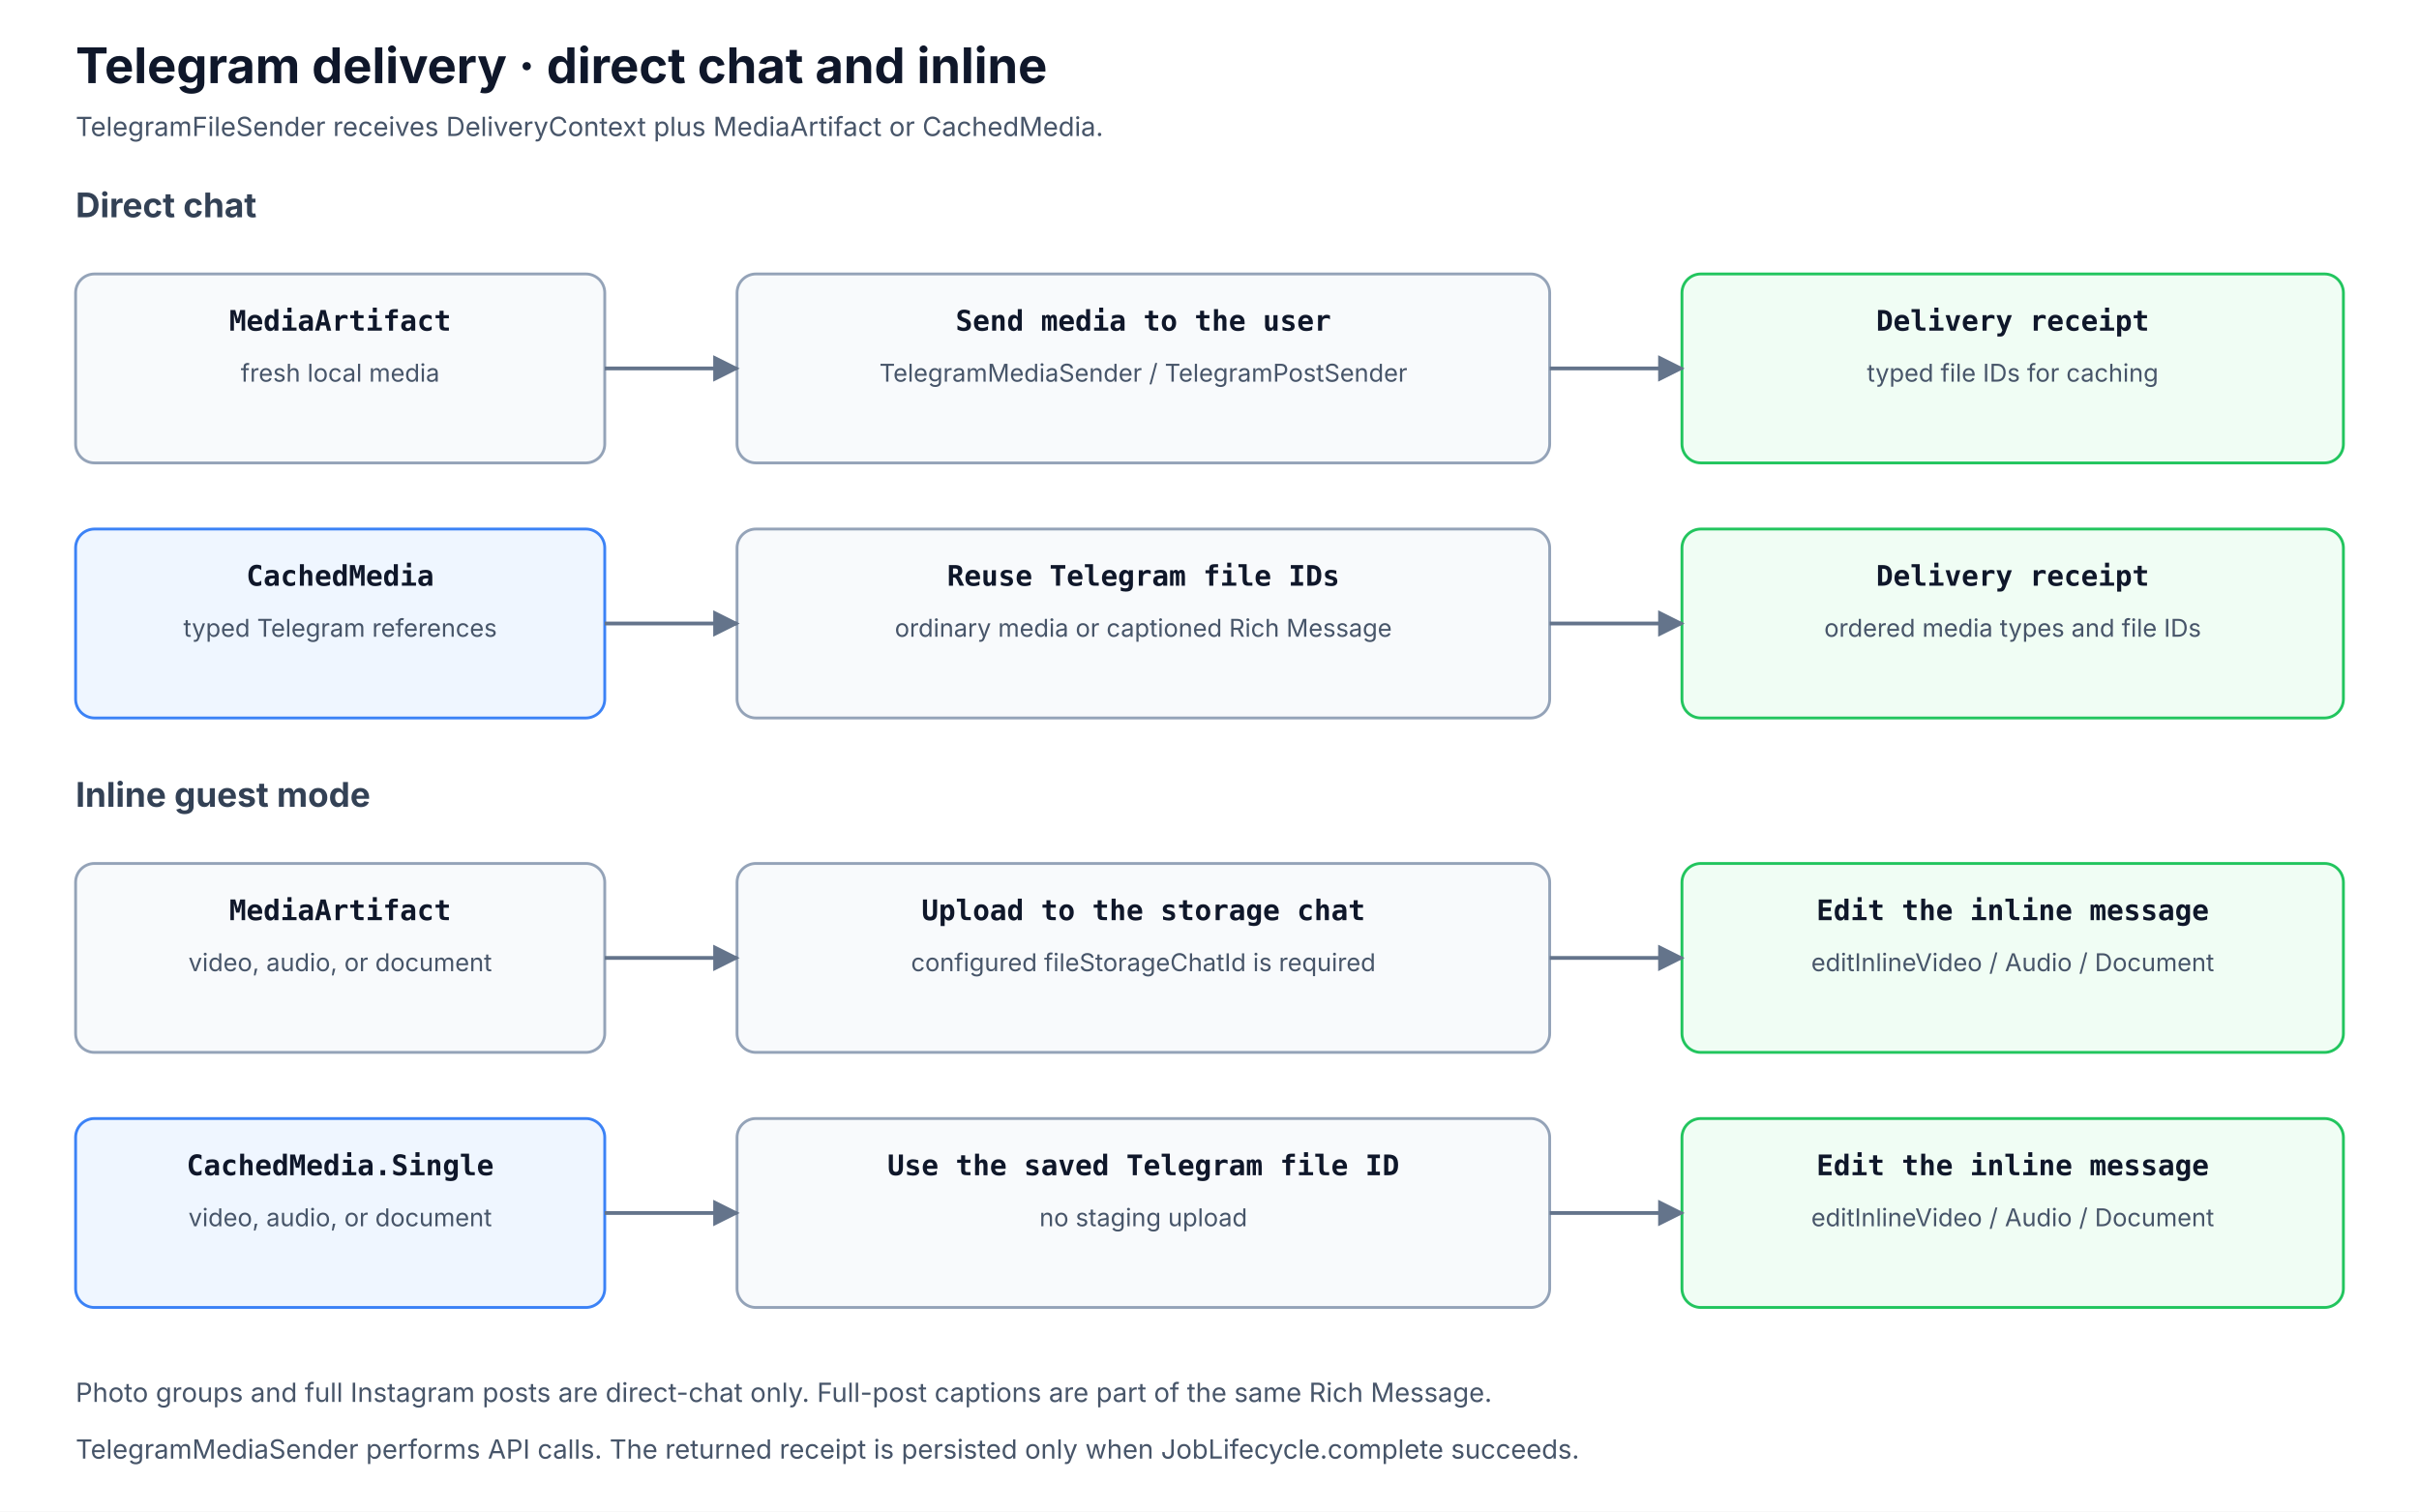
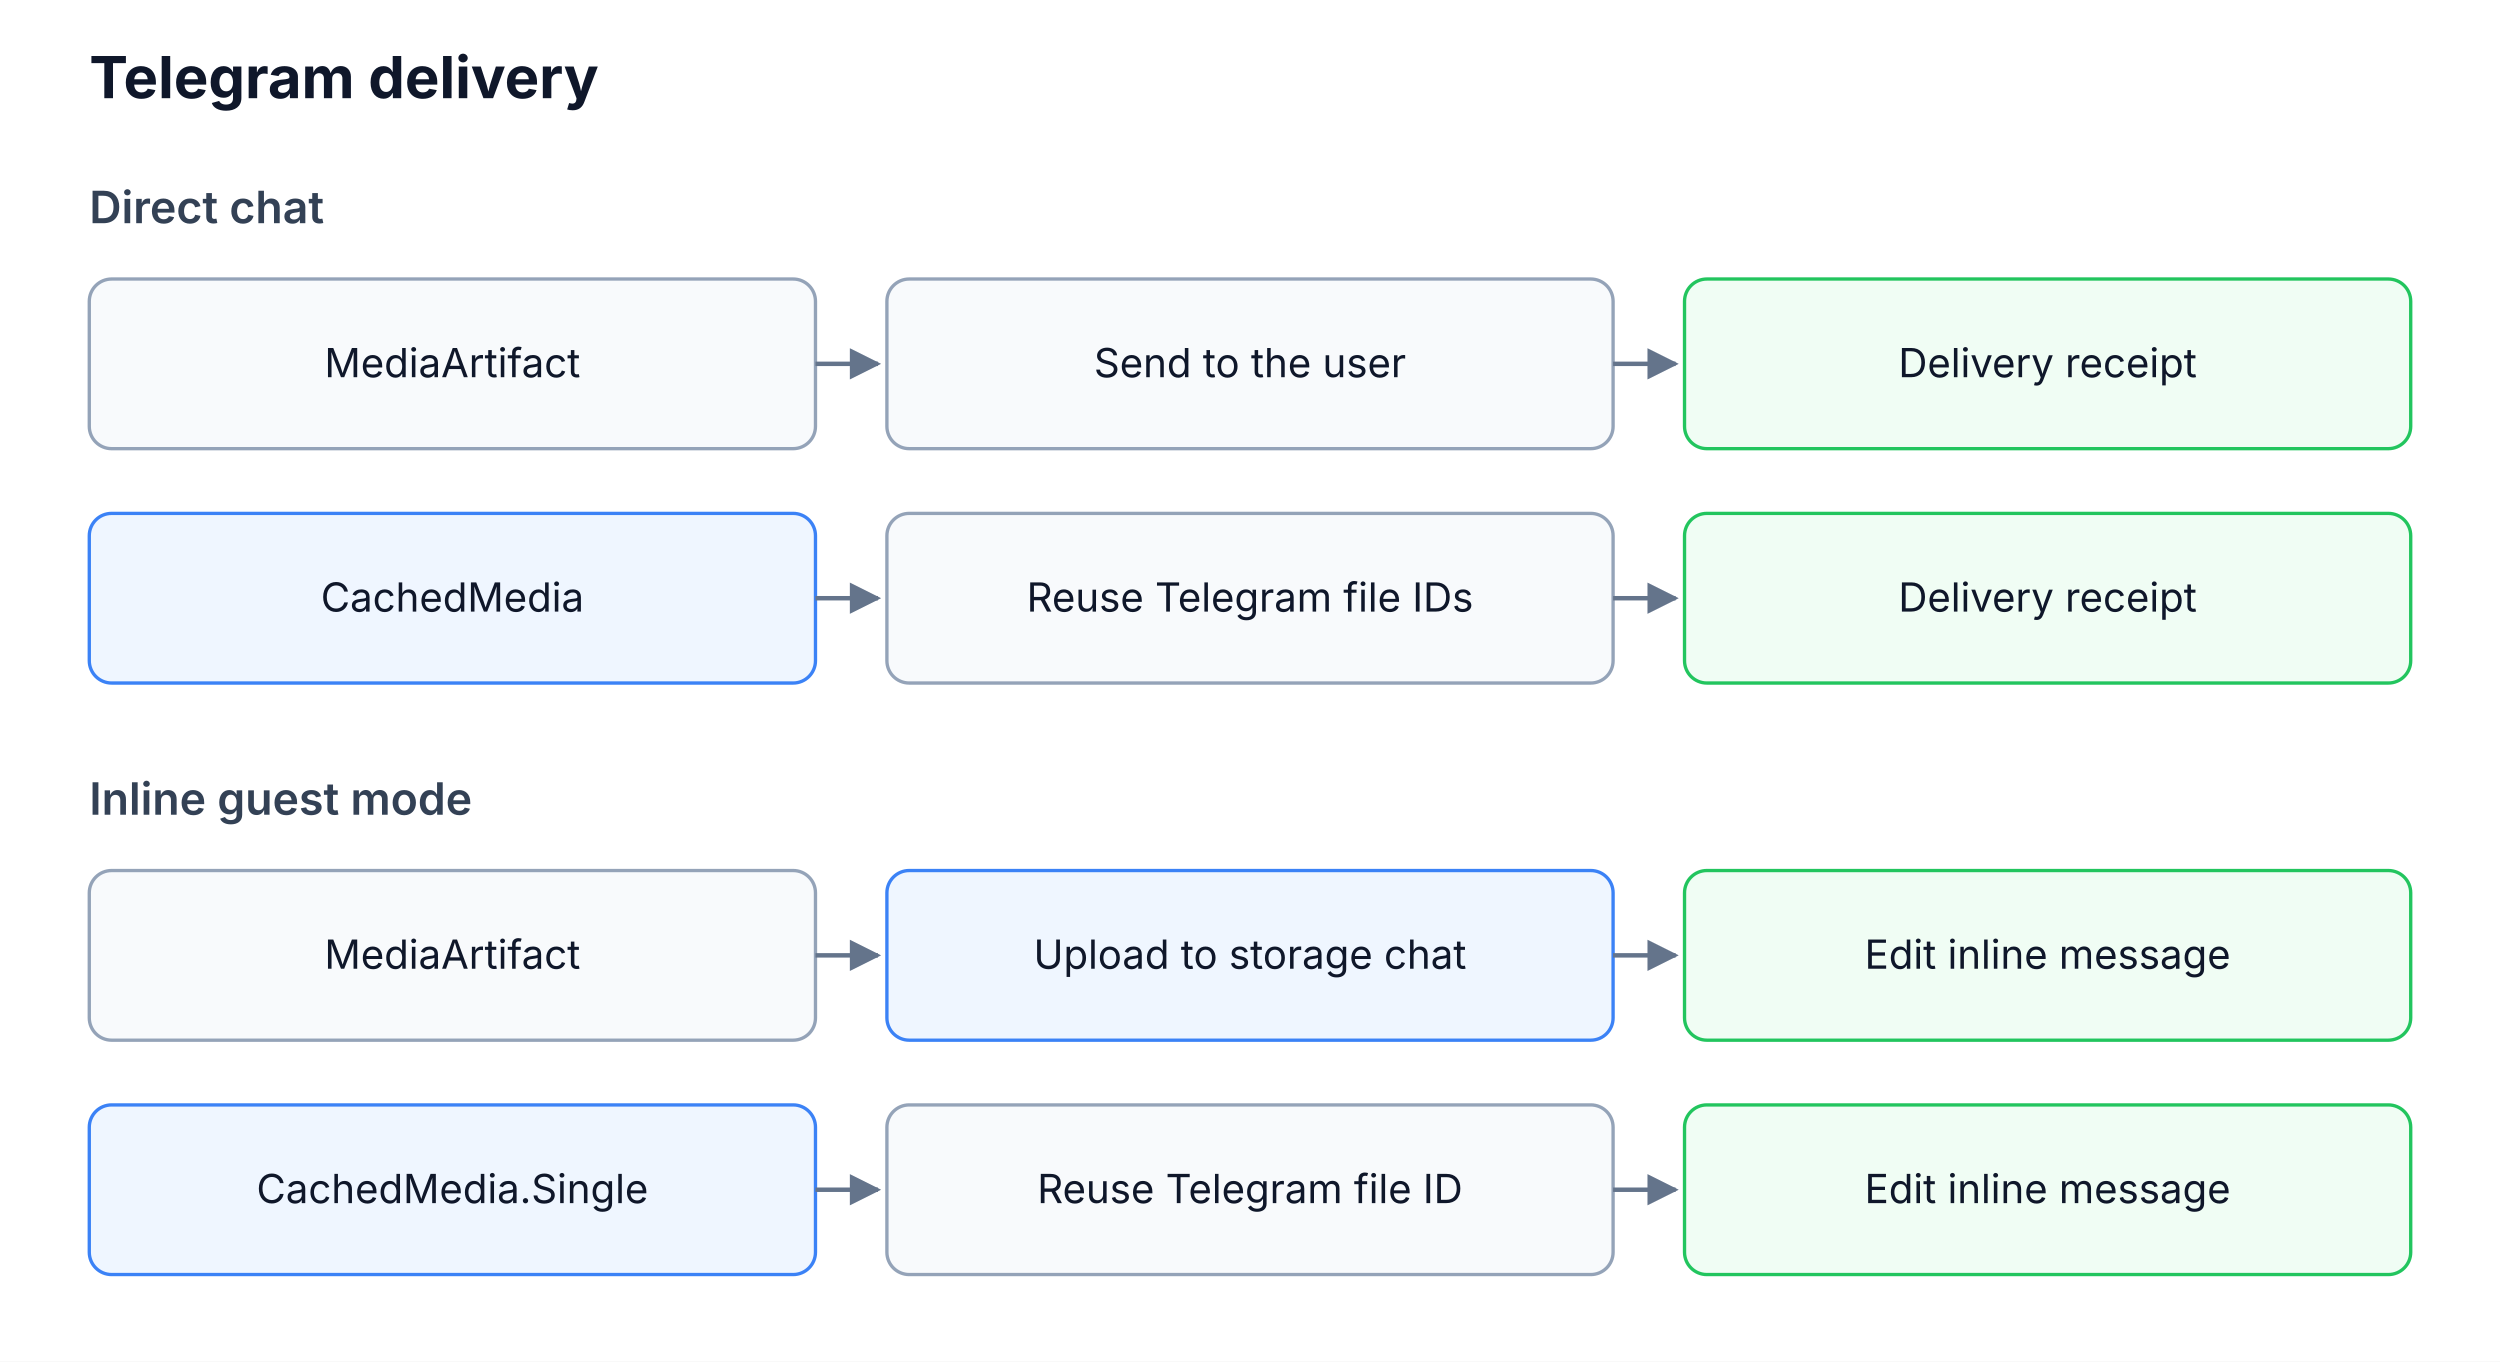
- <svg xmlns="http://www.w3.org/2000/svg" width="1280" height="800" viewBox="0 0 1280 800" role="img" aria-labelledby="title description">
+ <svg xmlns="http://www.w3.org/2000/svg" width="1120" height="610" viewBox="0 0 1120 610" role="img" aria-labelledby="title description">
  <defs>
-     <marker id="arrow" viewBox="0 0 10 10" refX="9" refY="5" markerWidth="7" markerHeight="7" orient="auto-start-reverse">
+     <marker id="arrow" viewBox="0 0 10 10" refX="9" refY="5" markerWidth="7" markerHeight="7" orient="auto">
      <path d="M 0 0 L 10 5 L 0 10 z" fill="#64748b" />
    </marker>
    <style>
-       .title { font: 700 26px -apple-system, BlinkMacSystemFont, "Segoe UI", sans-serif; fill: #0f172a; }
-       .stage { font: 700 18px -apple-system, BlinkMacSystemFont, "Segoe UI", sans-serif; fill: #334155; }
-       .name { font: 600 15px ui-monospace, SFMono-Regular, Menlo, Consolas, monospace; fill: #0f172a; }
-       .note { font: 14px -apple-system, BlinkMacSystemFont, "Segoe UI", sans-serif; fill: #475569; }
-       .small { font: 13px -apple-system, BlinkMacSystemFont, "Segoe UI", sans-serif; fill: #475569; }
-       .box { fill: #f8fafc; stroke: #94a3b8; stroke-width: 1.5; rx: 10; }
-       .store { fill: #eff6ff; stroke: #3b82f6; stroke-width: 1.5; rx: 10; }
-       .external { fill: #f0fdf4; stroke: #22c55e; stroke-width: 1.5; rx: 10; }
-       .panel { fill: #ffffff; stroke: #cbd5e1; stroke-width: 1.5; rx: 14; }
+       text { font: 18px -apple-system, BlinkMacSystemFont, "Segoe UI", sans-serif; fill: #0f172a; }
+       .title { font-size: 26px; font-weight: 700; }
+       .stage { font-size: 20px; font-weight: 600; fill: #334155; }
+       .box { fill: #f8fafc; stroke: #94a3b8; stroke-width: 1.5; }
+       .store { fill: #eff6ff; stroke: #3b82f6; stroke-width: 1.5; }
+       .external { fill: #f0fdf4; stroke: #22c55e; stroke-width: 1.5; }
      .arrow { fill: none; stroke: #64748b; stroke-width: 2; marker-end: url(#arrow); }
-       .divider { stroke: #cbd5e1; stroke-width: 1.5; }
    </style>
  </defs>
-   <rect width="1280" height="800" fill="#ffffff" />
-   <text x="40" y="44" class="title">Telegram delivery · direct chat and inline</text>
-   <text x="40" y="72" class="note">TelegramFileSender receives DeliveryContext plus MediaArtifact or CachedMedia.</text>
-   <text x="40" y="115" class="stage">Direct chat</text>
-   <rect x="40" y="145" width="280" height="100" class="box" />
-   <text x="180.0" y="175" class="name" text-anchor="middle">MediaArtifact</text>
-   <text x="180.0" y="202" class="small" text-anchor="middle">fresh local media</text>
-   <rect x="390" y="145" width="430" height="100" class="box" />
-   <text x="605.0" y="175" class="name" text-anchor="middle">Send media to the user</text>
-   <text x="605.0" y="202" class="small" text-anchor="middle">TelegramMediaSender / TelegramPostSender</text>
-   <rect x="890" y="145" width="350" height="100" class="external" />
-   <text x="1065.0" y="175" class="name" text-anchor="middle">Delivery receipt</text>
-   <text x="1065.0" y="202" class="small" text-anchor="middle">typed file IDs for caching</text>
-   <path d="M 320 195 H 390" class="arrow" />
-   <path d="M 820 195 H 890" class="arrow" />
-   <rect x="40" y="280" width="280" height="100" class="store" />
-   <text x="180.0" y="310" class="name" text-anchor="middle">CachedMedia</text>
-   <text x="180.0" y="337" class="small" text-anchor="middle">typed Telegram references</text>
-   <rect x="390" y="280" width="430" height="100" class="box" />
-   <text x="605.0" y="310" class="name" text-anchor="middle">Reuse Telegram file IDs</text>
-   <text x="605.0" y="337" class="small" text-anchor="middle">ordinary media or captioned Rich Message</text>
-   <rect x="890" y="280" width="350" height="100" class="external" />
-   <text x="1065.0" y="310" class="name" text-anchor="middle">Delivery receipt</text>
-   <text x="1065.0" y="337" class="small" text-anchor="middle">ordered media types and file IDs</text>
-   <path d="M 320 330 H 390" class="arrow" />
-   <path d="M 820 330 H 890" class="arrow" />
-   <text x="40" y="427" class="stage">Inline guest mode</text>
-   <rect x="40" y="457" width="280" height="100" class="box" />
-   <text x="180.0" y="487" class="name" text-anchor="middle">MediaArtifact</text>
-   <text x="180.0" y="514" class="small" text-anchor="middle">video, audio, or document</text>
-   <rect x="390" y="457" width="430" height="100" class="box" />
-   <text x="605.0" y="487" class="name" text-anchor="middle">Upload to the storage chat</text>
-   <text x="605.0" y="514" class="small" text-anchor="middle">configured fileStorageChatId is required</text>
-   <rect x="890" y="457" width="350" height="100" class="external" />
-   <text x="1065.0" y="487" class="name" text-anchor="middle">Edit the inline message</text>
-   <text x="1065.0" y="514" class="small" text-anchor="middle">editInlineVideo / Audio / Document</text>
-   <path d="M 320 507 H 390" class="arrow" />
-   <path d="M 820 507 H 890" class="arrow" />
-   <rect x="40" y="592" width="280" height="100" class="store" />
-   <text x="180.0" y="622" class="name" text-anchor="middle">CachedMedia.Single</text>
-   <text x="180.0" y="649" class="small" text-anchor="middle">video, audio, or document</text>
-   <rect x="390" y="592" width="430" height="100" class="box" />
-   <text x="605.0" y="622" class="name" text-anchor="middle">Use the saved Telegram file ID</text>
-   <text x="605.0" y="649" class="small" text-anchor="middle">no staging upload</text>
-   <rect x="890" y="592" width="350" height="100" class="external" />
-   <text x="1065.0" y="622" class="name" text-anchor="middle">Edit the inline message</text>
-   <text x="1065.0" y="649" class="small" text-anchor="middle">editInlineVideo / Audio / Document</text>
-   <path d="M 320 642 H 390" class="arrow" />
-   <path d="M 820 642 H 890" class="arrow" />
-   <text x="40" y="742" class="note">Photo groups and full Instagram posts are direct-chat only. Full-post captions are part of the same Rich Message.</text>
-   <text x="40" y="772" class="note">TelegramMediaSender performs API calls. The returned receipt is persisted only when JobLifecycle.complete succeeds.</text>
+   <rect width="1120" height="610" fill="#ffffff" />
+   <text x="40" y="44" class="title">Telegram delivery</text>
+   <text x="40" y="100" class="stage">Direct chat</text>
+   <rect x="40.0" y="125" width="325.333" height="76" rx="10" class="box" />
+   <text x="202.667" y="169.0" text-anchor="middle">MediaArtifact</text>
+   <path d="M 365.333 163 H 393.333" class="arrow" />
+   <rect x="397.333" y="125" width="325.333" height="76" rx="10" class="box" />
+   <text x="560.0" y="169.0" text-anchor="middle">Send to the user</text>
+   <path d="M 722.667 163 H 750.667" class="arrow" />
+   <rect x="754.667" y="125" width="325.333" height="76" rx="10" class="external" />
+   <text x="917.333" y="169.0" text-anchor="middle">Delivery receipt</text>
+   <rect x="40.0" y="230" width="325.333" height="76" rx="10" class="store" />
+   <text x="202.667" y="274.0" text-anchor="middle">CachedMedia</text>
+   <path d="M 365.333 268 H 393.333" class="arrow" />
+   <rect x="397.333" y="230" width="325.333" height="76" rx="10" class="box" />
+   <text x="560.0" y="274.0" text-anchor="middle">Reuse Telegram file IDs</text>
+   <path d="M 722.667 268 H 750.667" class="arrow" />
+   <rect x="754.667" y="230" width="325.333" height="76" rx="10" class="external" />
+   <text x="917.333" y="274.0" text-anchor="middle">Delivery receipt</text>
+   <text x="40" y="365" class="stage">Inline guest mode</text>
+   <rect x="40.0" y="390" width="325.333" height="76" rx="10" class="box" />
+   <text x="202.667" y="434.0" text-anchor="middle">MediaArtifact</text>
+   <path d="M 365.333 428 H 393.333" class="arrow" />
+   <rect x="397.333" y="390" width="325.333" height="76" rx="10" class="store" />
+   <text x="560.0" y="434.0" text-anchor="middle">Upload to storage chat</text>
+   <path d="M 722.667 428 H 750.667" class="arrow" />
+   <rect x="754.667" y="390" width="325.333" height="76" rx="10" class="external" />
+   <text x="917.333" y="434.0" text-anchor="middle">Edit inline message</text>
+   <rect x="40.0" y="495" width="325.333" height="76" rx="10" class="store" />
+   <text x="202.667" y="539.0" text-anchor="middle">CachedMedia.Single</text>
+   <path d="M 365.333 533 H 393.333" class="arrow" />
+   <rect x="397.333" y="495" width="325.333" height="76" rx="10" class="box" />
+   <text x="560.0" y="539.0" text-anchor="middle">Reuse Telegram file ID</text>
+   <path d="M 722.667 533 H 750.667" class="arrow" />
+   <rect x="754.667" y="495" width="325.333" height="76" rx="10" class="external" />
+   <text x="917.333" y="539.0" text-anchor="middle">Edit inline message</text>
</svg>
